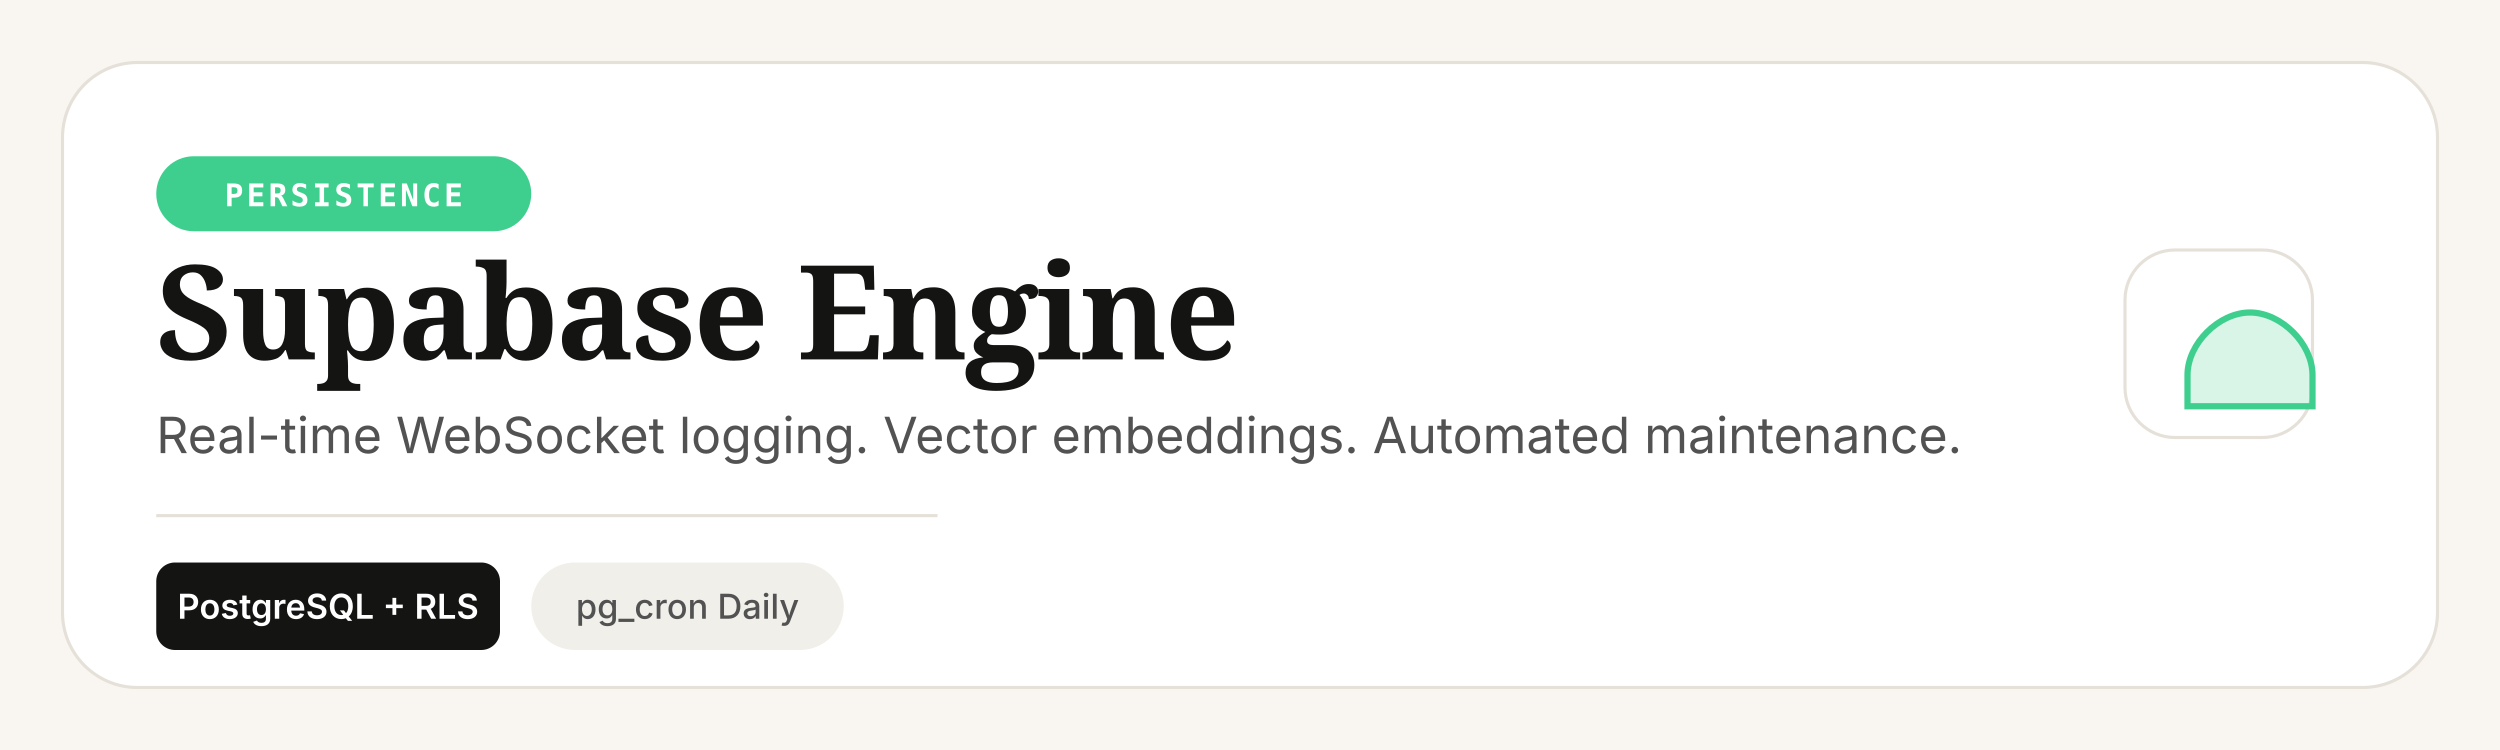
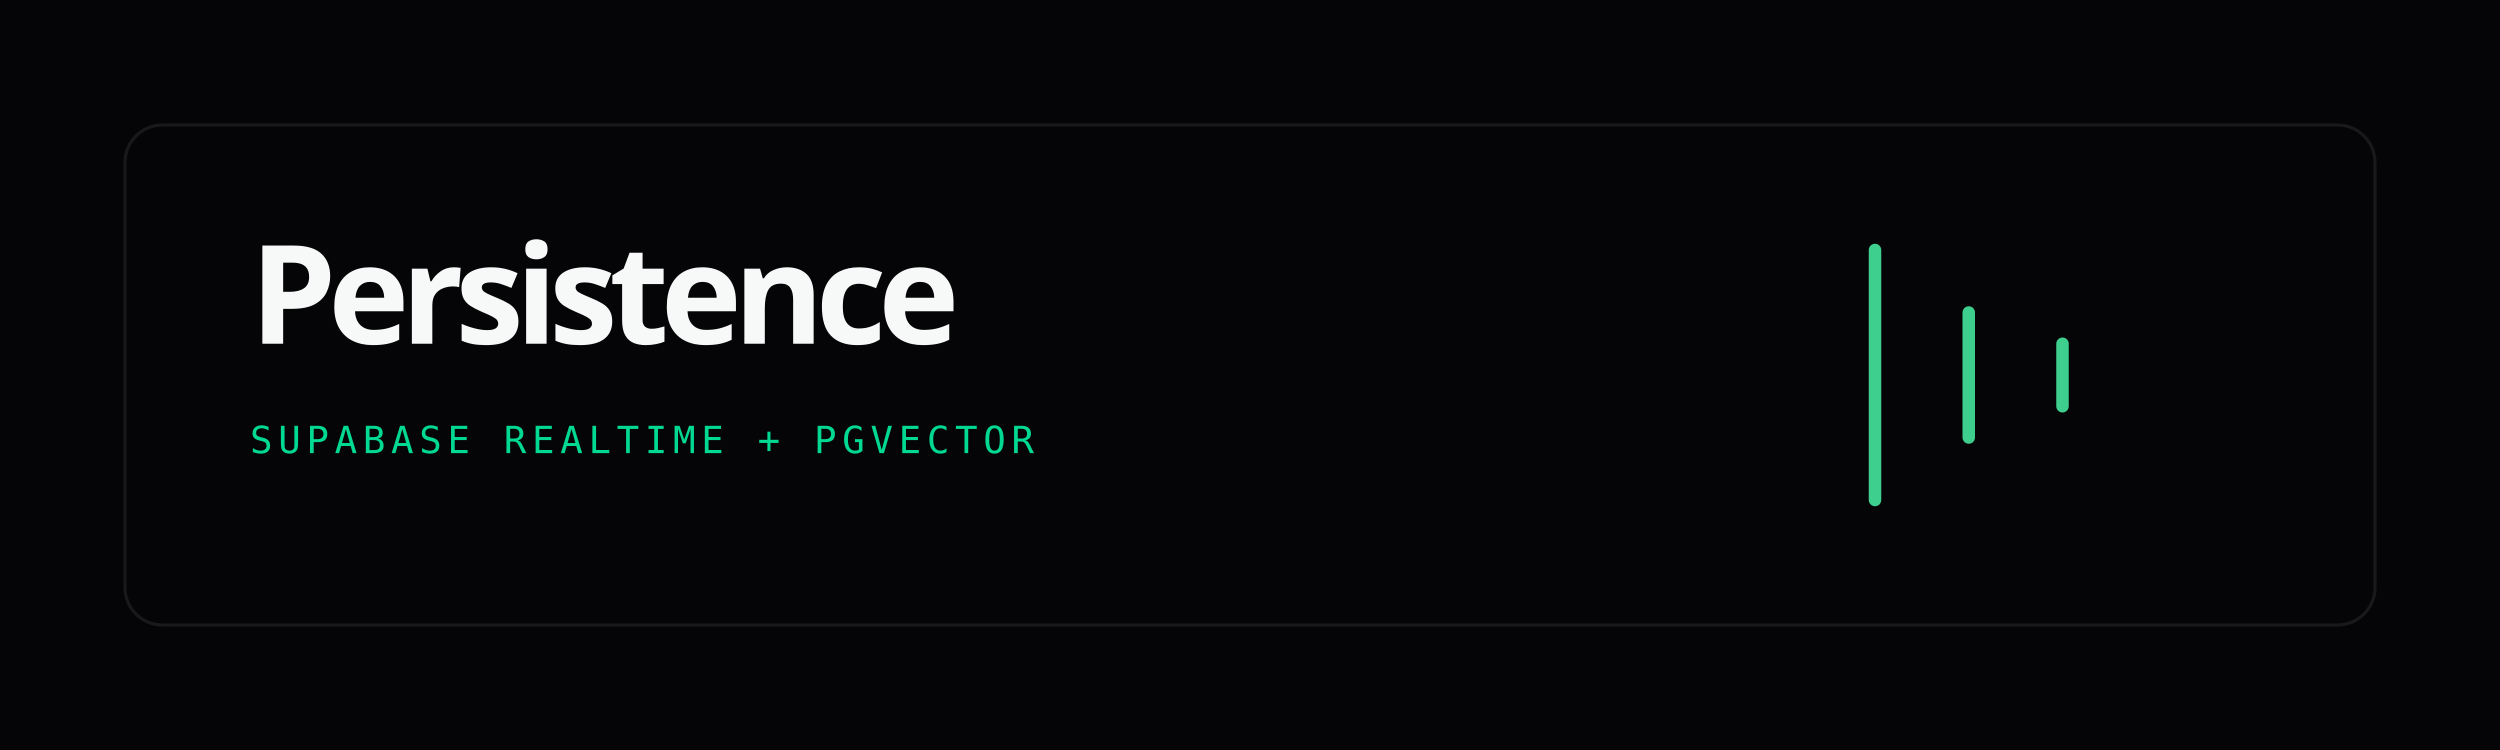
<svg xmlns="http://www.w3.org/2000/svg" width="800" height="240" viewBox="0 0 800 240" fill="none">
-   <rect width="800" height="240" fill="#F9F6F1" />
-   <rect x="20" y="20" width="760" height="200" rx="24" fill="white" stroke="#E5E0D8" stroke-width="1" />
-   <rect x="50" y="50" width="120" height="24" rx="12" fill="#3ECF8E" />
-   <text x="110" y="66" fill="white" font-family="Geist Mono, monospace" font-size="10" font-weight="600" letter-spacing="0.1em" text-anchor="middle">PERSISTENCE</text>
-   <text x="50" y="115" fill="#141413" font-family="Georgia, serif" font-size="42" font-weight="700" letter-spacing="-0.02em">Supabase Engine</text>
-   <text x="50" y="145" fill="#525252" font-family="Inter, sans-serif" font-size="16" font-weight="400">Real-time WebSocket logging. Vector embeddings. Automated maintenance.</text>
-   <line x1="50" y1="165" x2="300" y2="165" stroke="#E5E0D8" stroke-width="1" />
-   <rect x="50" y="180" width="110" height="28" rx="6" fill="#141413" />
-   <text x="105" y="198" fill="white" font-family="Inter, sans-serif" font-size="11" font-weight="600" text-anchor="middle">PostgreSQL + RLS</text>
-   <rect x="170" y="180" width="100" height="28" rx="14" fill="#F0EFEA" />
-   <text x="220" y="198" fill="#525252" font-family="Inter, sans-serif" font-size="11" font-weight="500" text-anchor="middle">pg_cron Daily</text>
-   <rect x="680" y="80" width="60" height="60" rx="16" fill="white" stroke="#E5E0D8" stroke-width="1" />
-   <path d="M700 120C700 110 710 100 720 100C730 100 740 110 740 120V130H700V120Z" fill="#3ECF8E" fill-opacity="0.2" stroke="#3ECF8E" stroke-width="2" />
+   <rect width="800" height="240" fill="#050507" />
+   <rect x="40" y="40" width="720" height="160" rx="12" stroke="white" stroke-opacity="0.08" stroke-width="1" />
+   <text x="80" y="110" fill="#F7F8F8" font-family="Geist Sans, sans-serif" font-size="44" font-weight="700" letter-spacing="-0.06em">Persistence</text>
+   <text x="80" y="145" fill="#00D992" font-family="Geist Mono, monospace" font-size="12" font-weight="500" letter-spacing="0.15em">SUPABASE REALTIME + PGVECTOR</text>
+   <path d="M600 80V160M630 100V140M660 110V130" stroke="#3ECF8E" stroke-width="4" stroke-linecap="round" />
</svg>
